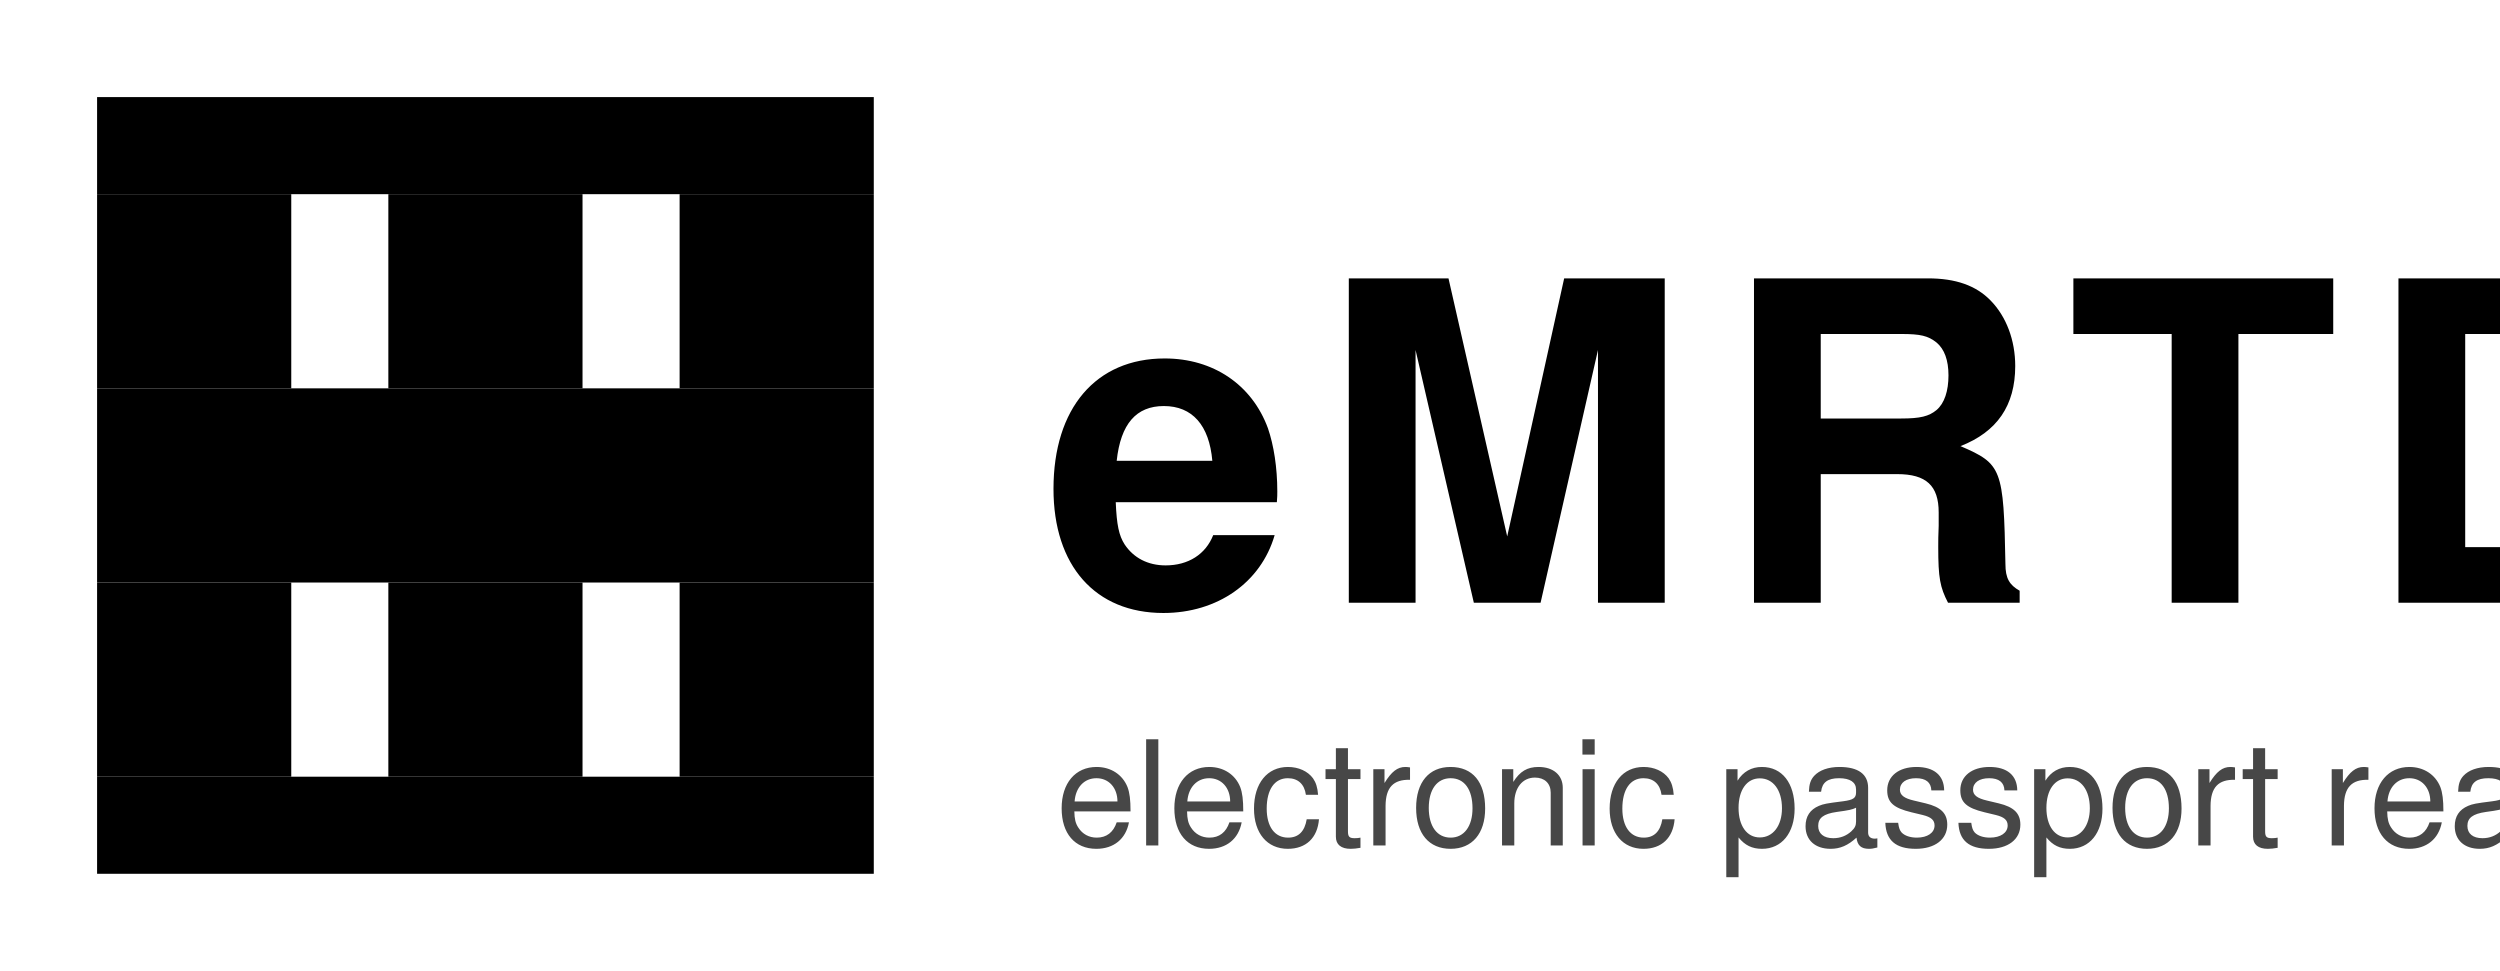
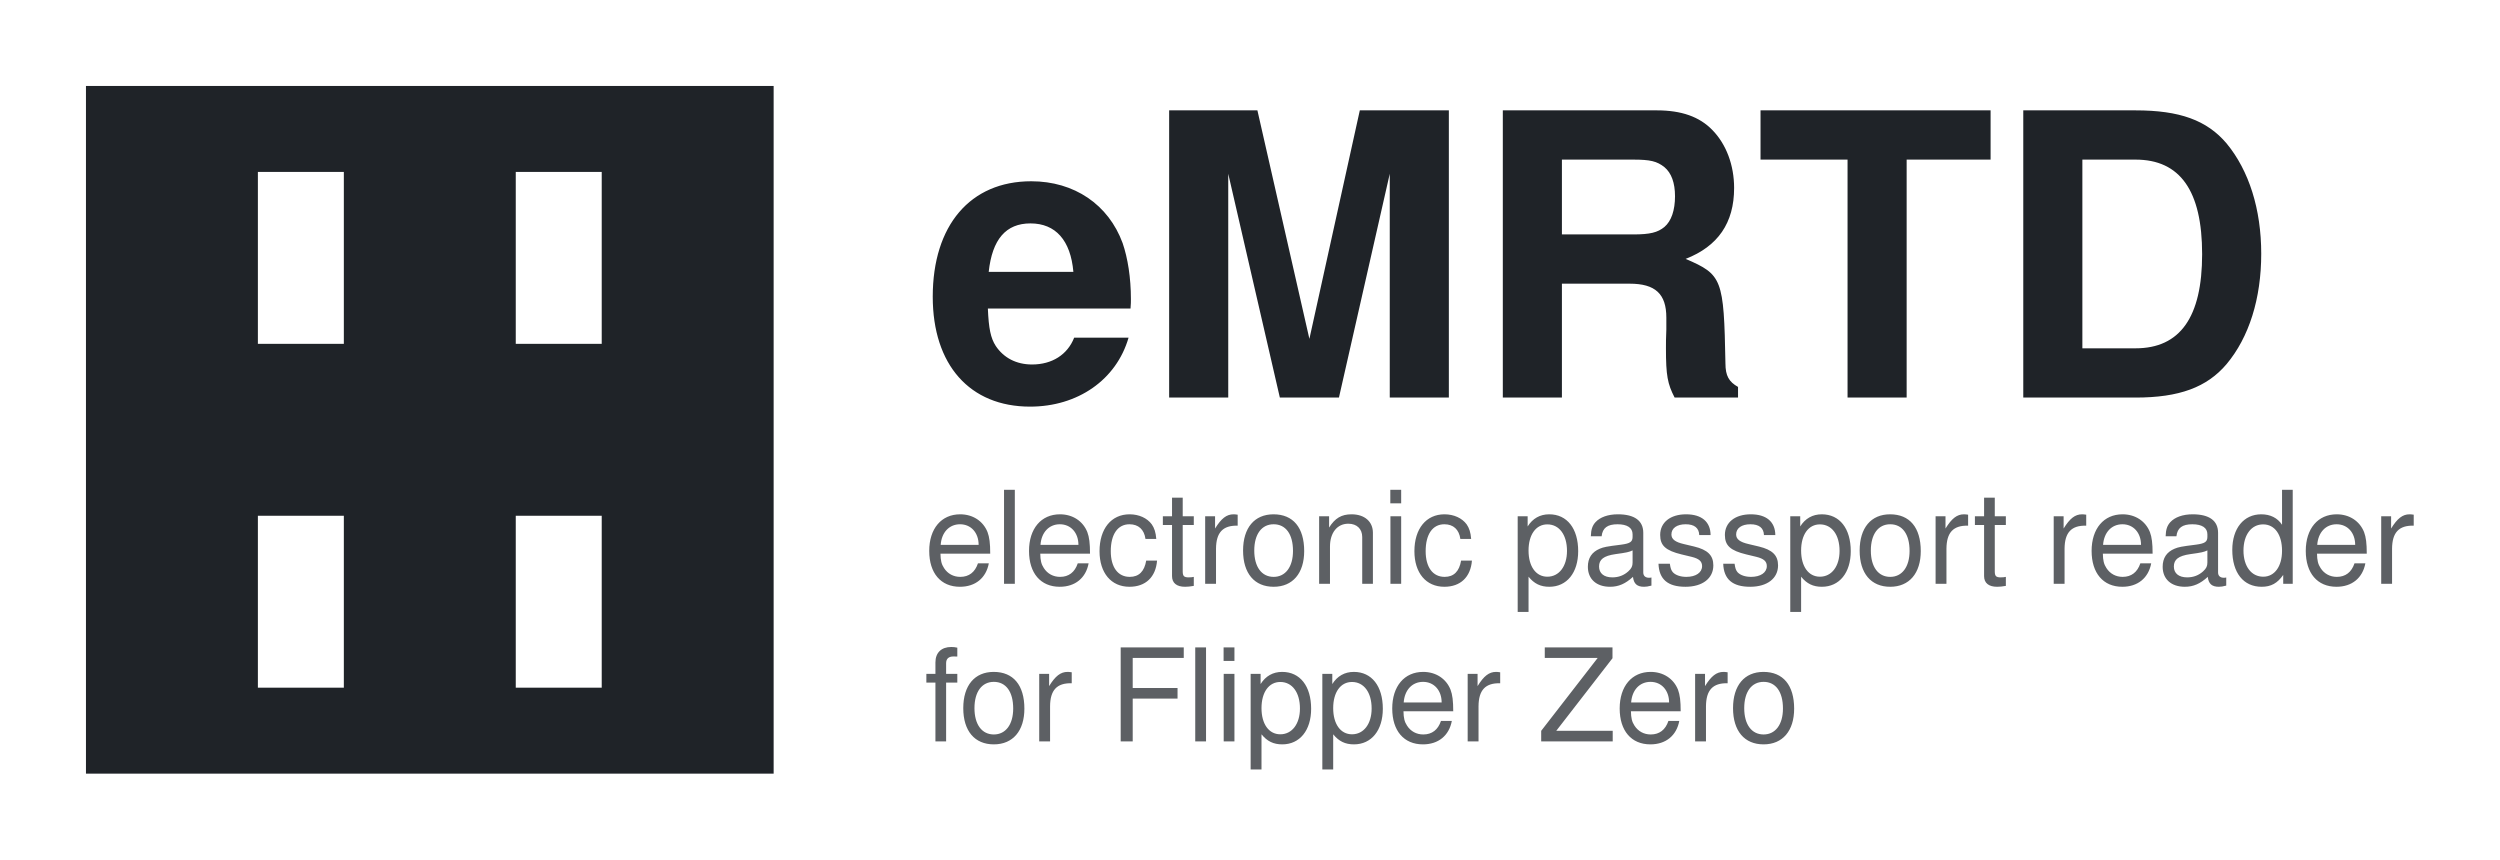
- <svg xmlns="http://www.w3.org/2000/svg" width="618" height="240" viewBox="0 0 618 240" role="img" aria-label="eMRTD">
-   <g fill="currentColor">
-     <rect x="24" y="24" width="192" height="24" />
-     <rect x="24" y="48" width="48" height="48" />
-     <rect x="96" y="48" width="48" height="48" />
-     <rect x="168" y="48" width="48" height="48" />
-     <rect x="24" y="96" width="192" height="48" />
-     <rect x="24" y="144" width="48" height="48" />
-     <rect x="96" y="144" width="48" height="48" />
-     <rect x="168" y="144" width="48" height="48" />
-     <rect x="24" y="192" width="192" height="24" />
-   </g>
-   <text x="258" y="149" fill="currentColor" font-family="Helvetica Neue, Helvetica, Arial, sans-serif" font-size="110" font-weight="600" letter-spacing="7">eMRTD</text>
-   <text x="261" y="209" fill="currentColor" font-family="Helvetica Neue, Helvetica, Arial, sans-serif" font-size="36" opacity="0.72">electronic passport reader for Flipper Zero</text>
+ <svg xmlns="http://www.w3.org/2000/svg" width="698" height="240" viewBox="0 0 698 240" role="img" aria-label="eMRTD, electronic passport reader for Flipper Zero">
+   <style>
+     svg:root { color: #1f2328 }
+     @media (prefers-color-scheme: dark) {
+       svg:root { color: #e6edf3 }
+     }
+   </style>
+   <path fill="currentColor" fill-rule="evenodd" d="M24 24H216V216H24ZM72 48H96V96H72ZM144 48H168V96H144ZM72 144H96V192H72ZM144 144H168V192H144Z" />
+   <text x="258" y="111" fill="currentColor" font-family="Helvetica Neue, Helvetica, Arial, sans-serif" font-size="110" font-weight="600" textLength="407" lengthAdjust="spacing">eMRTD</text>
+   <text x="258" y="163" fill="currentColor" font-family="Helvetica Neue, Helvetica, Arial, sans-serif" font-size="36" opacity="0.72" textLength="416" lengthAdjust="spacing">electronic passport reader</text>
+   <text x="258" y="207" fill="currentColor" font-family="Helvetica Neue, Helvetica, Arial, sans-serif" font-size="36" opacity="0.72" textLength="246" lengthAdjust="spacing">for Flipper Zero</text>
</svg>
